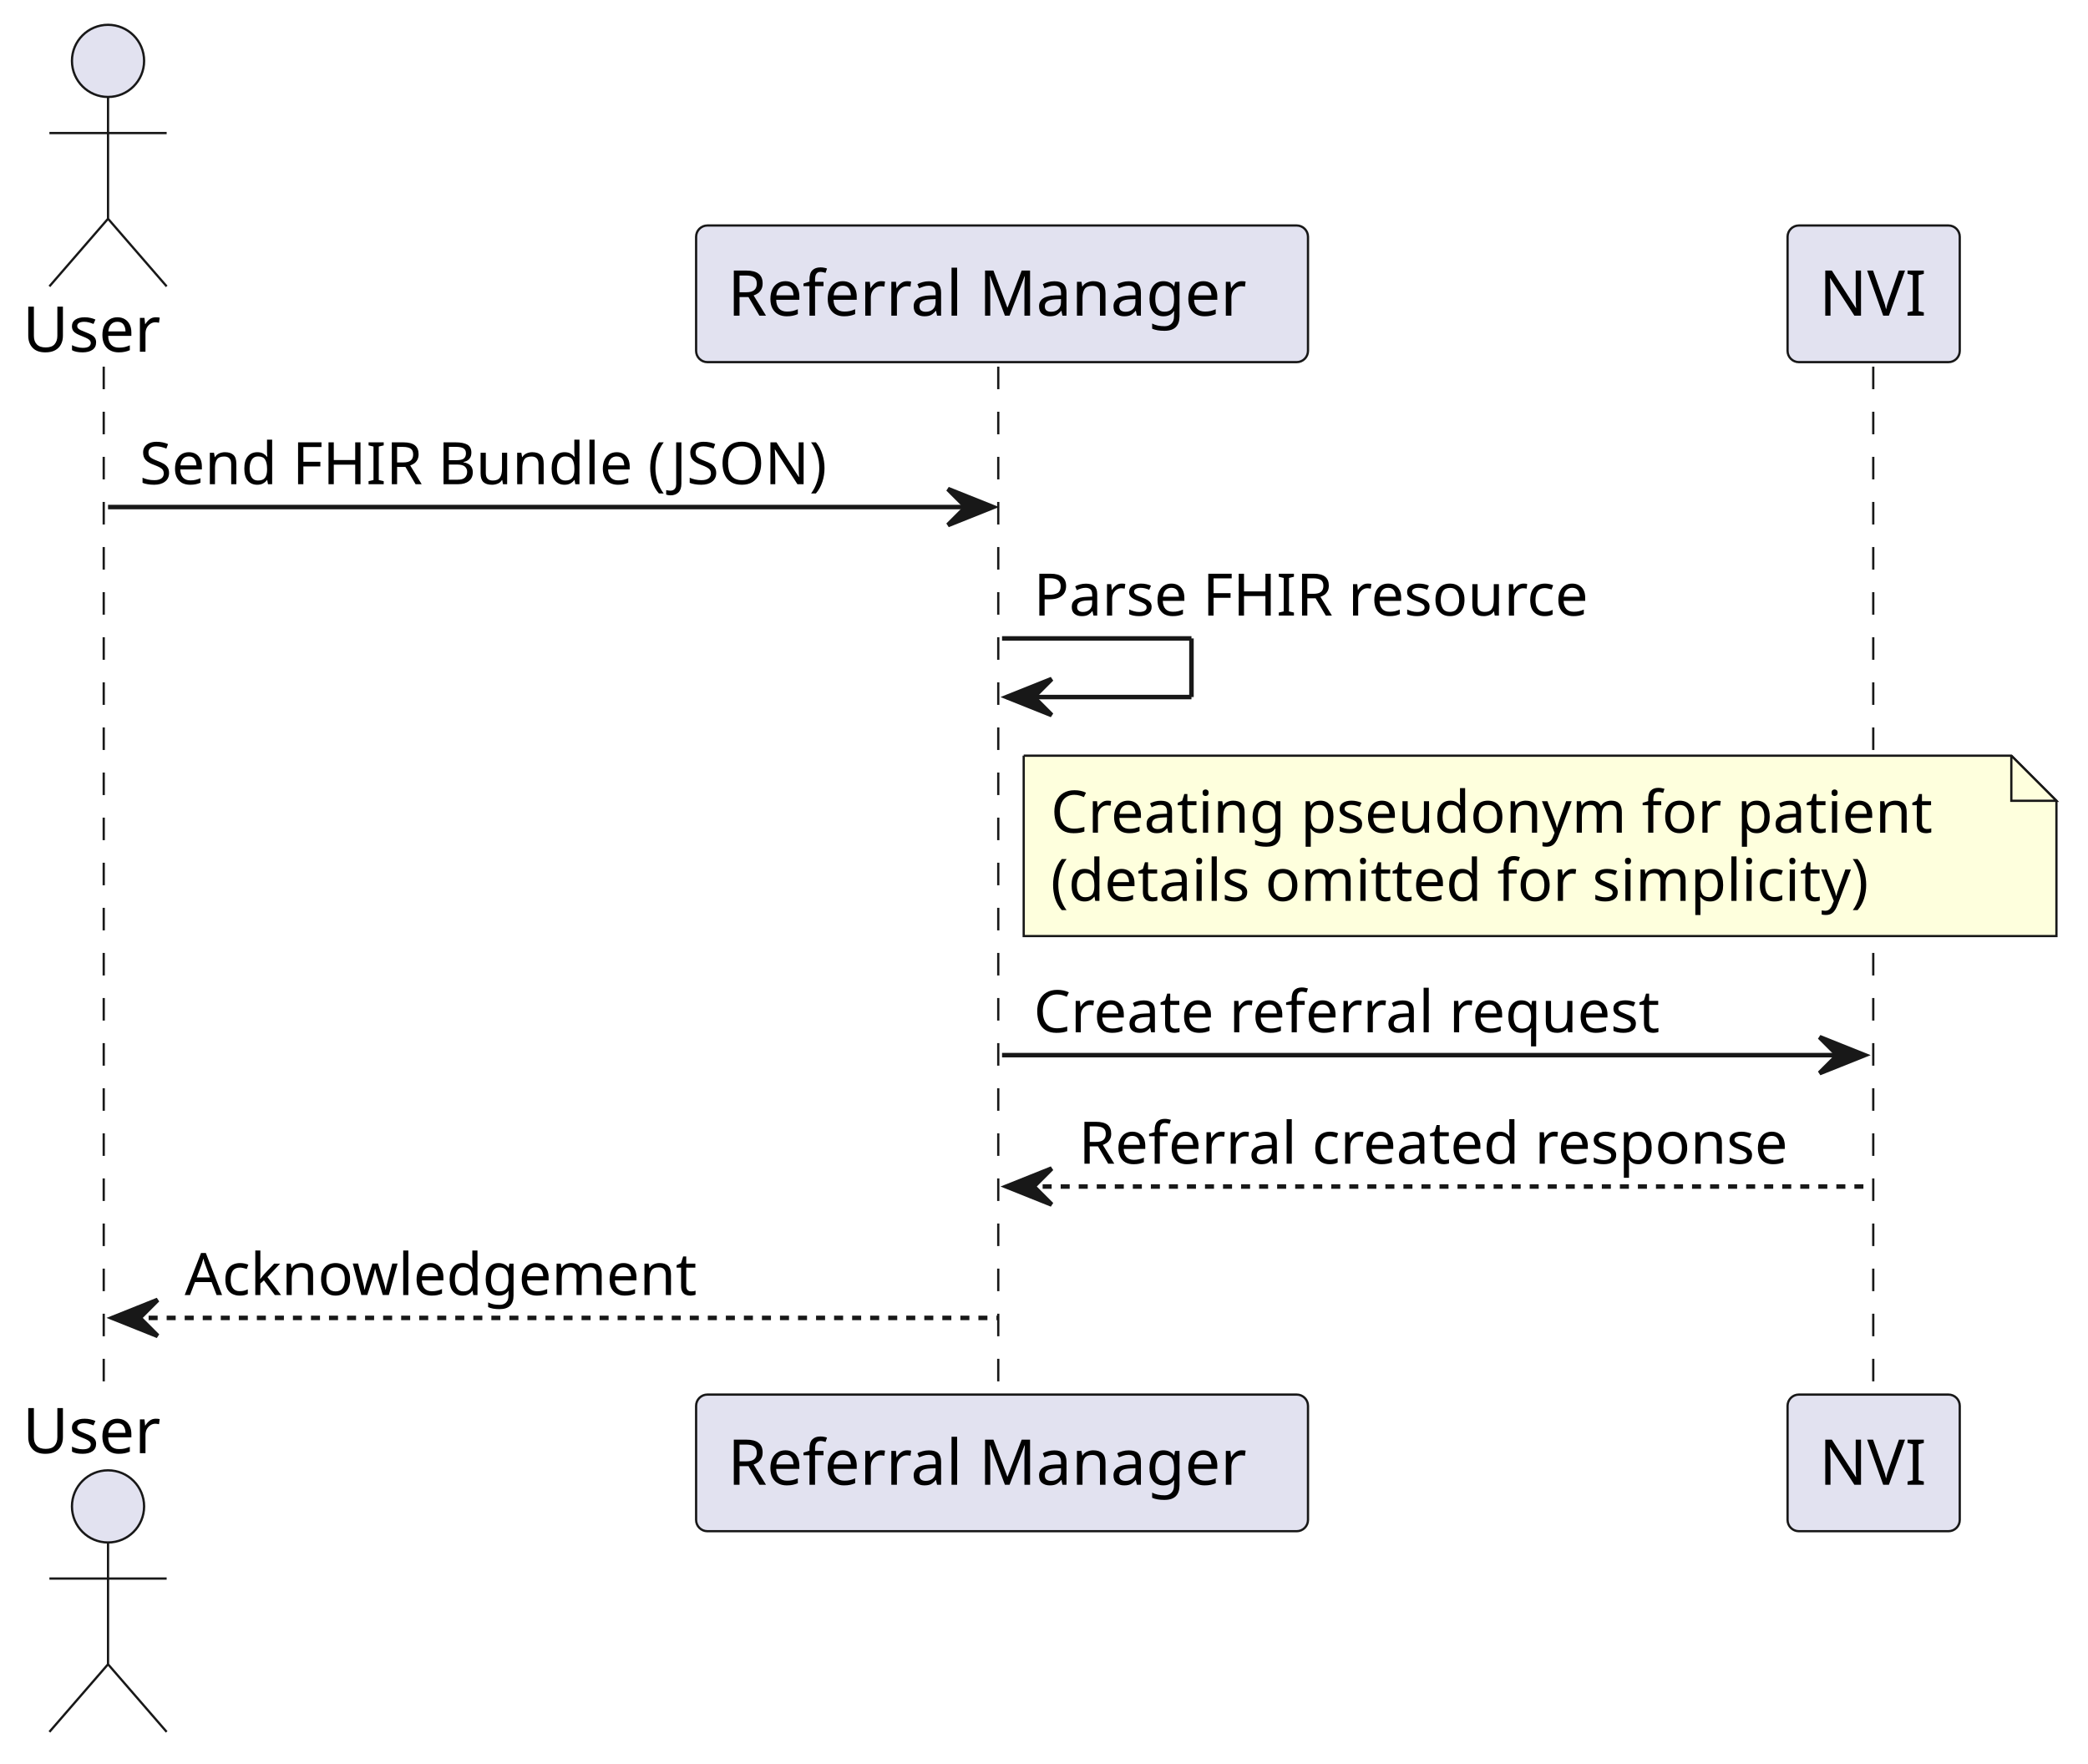
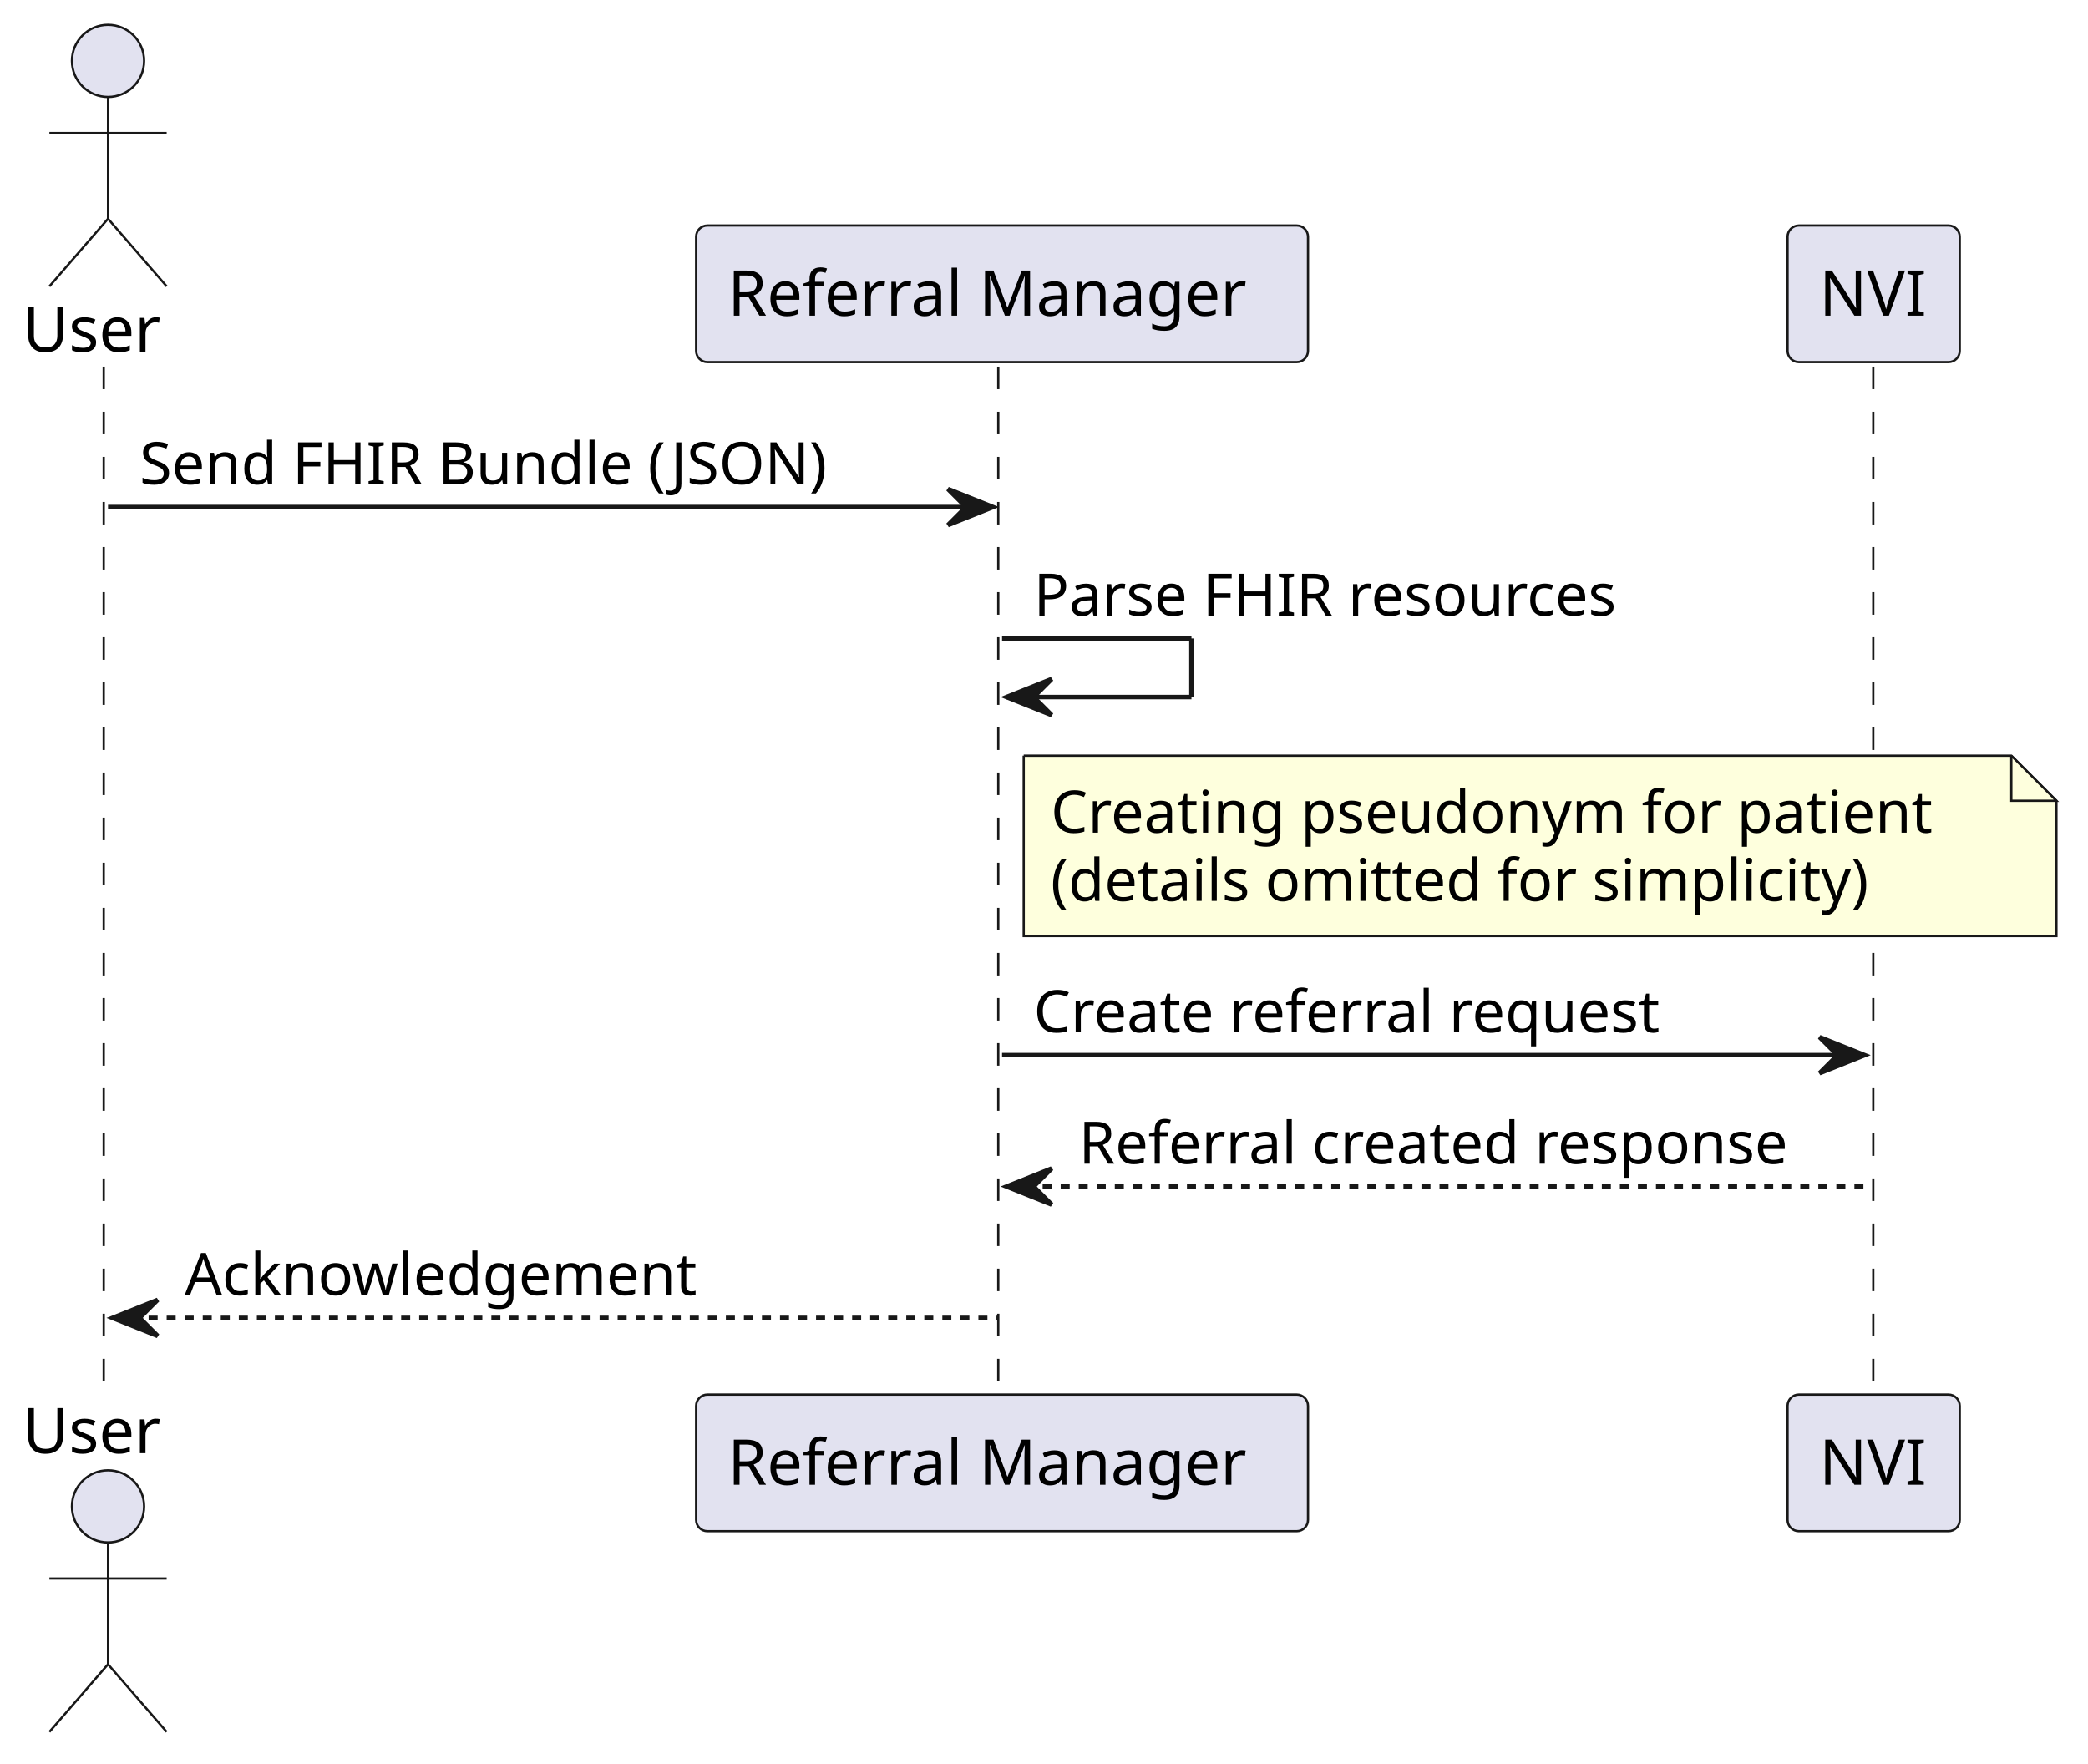
<svg xmlns="http://www.w3.org/2000/svg" contentStyleType="text/css" data-diagram-type="SEQUENCE" height="391px" preserveAspectRatio="none" style="width:463px;height:391px;background:#FFFFFF;" version="1.1" viewBox="0 0 463 391" width="463px" zoomAndPan="magnify">
  <defs />
  <g>
    <g>
      <rect fill="#000000" fill-opacity="0" height="228.93" width="8" x="19.955" y="81.297" />
      <line style="stroke:#181818;stroke-width:0.5;stroke-dasharray:5,5;" x1="23" x2="23" y1="81.297" y2="310.227" />
    </g>
    <g>
      <rect fill="#000000" fill-opacity="0" height="228.93" width="8" x="218.198" y="81.297" />
      <line style="stroke:#181818;stroke-width:0.5;stroke-dasharray:5,5;" x1="221.358" x2="221.358" y1="81.297" y2="310.227" />
    </g>
    <g>
      <rect fill="#000000" fill-opacity="0" height="228.93" width="8" x="411.471" y="81.297" />
      <line style="stroke:#181818;stroke-width:0.5;stroke-dasharray:5,5;" x1="415.382" x2="415.382" y1="81.297" y2="310.227" />
    </g>
    <g class="participant participant-head" data-participant="User">
      <text fill="#000000" font-family="sans-serif" font-size="14" lengthAdjust="spacing" textLength="31.91" x="5" y="77.995">User</text>
      <ellipse cx="23.955" cy="13.5" fill="#E2E2F0" rx="8" ry="8" style="stroke:#181818;stroke-width:0.5;" />
      <path d="M23.955,21.5 L23.955,48.5 M10.955,29.5 L36.955,29.5 M23.955,48.5 L10.955,63.5 M23.955,48.5 L36.955,63.5" fill="none" style="stroke:#181818;stroke-width:0.5;" />
    </g>
    <g class="participant participant-tail" data-participant="User">
      <text fill="#000000" font-family="sans-serif" font-size="14" lengthAdjust="spacing" textLength="31.91" x="5" y="322.222">User</text>
      <ellipse cx="23.955" cy="334.023" fill="#E2E2F0" rx="8" ry="8" style="stroke:#181818;stroke-width:0.5;" />
      <path d="M23.955,342.023 L23.955,369.023 M10.955,350.023 L36.955,350.023 M23.955,369.023 L10.955,384.023 M23.955,369.023 L36.955,384.023" fill="none" style="stroke:#181818;stroke-width:0.5;" />
    </g>
    <g class="participant participant-head" data-participant="RM">
      <rect fill="#E2E2F0" height="30.297" rx="2.5" ry="2.5" style="stroke:#181818;stroke-width:0.5;" width="135.68" x="154.358" y="50" />
      <text fill="#000000" font-family="sans-serif" font-size="14" lengthAdjust="spacing" textLength="121.68" x="161.358" y="69.995">Referral Manager</text>
    </g>
    <g class="participant participant-tail" data-participant="RM">
      <rect fill="#E2E2F0" height="30.297" rx="2.5" ry="2.5" style="stroke:#181818;stroke-width:0.5;" width="135.68" x="154.358" y="309.227" />
      <text fill="#000000" font-family="sans-serif" font-size="14" lengthAdjust="spacing" textLength="121.68" x="161.358" y="329.222">Referral Manager</text>
    </g>
    <g class="participant participant-head" data-participant="NVI">
      <rect fill="#E2E2F0" height="30.297" rx="2.5" ry="2.5" style="stroke:#181818;stroke-width:0.5;" width="38.179" x="396.382" y="50" />
      <text fill="#000000" font-family="sans-serif" font-size="14" lengthAdjust="spacing" textLength="24.179" x="403.382" y="69.995">NVI</text>
    </g>
    <g class="participant participant-tail" data-participant="NVI">
      <rect fill="#E2E2F0" height="30.297" rx="2.5" ry="2.5" style="stroke:#181818;stroke-width:0.5;" width="38.179" x="396.382" y="309.227" />
      <text fill="#000000" font-family="sans-serif" font-size="14" lengthAdjust="spacing" textLength="24.179" x="403.382" y="329.222">NVI</text>
    </g>
    <g class="message" data-participant-1="User" data-participant-2="RM">
      <polygon fill="#181818" points="210.198,108.43,220.198,112.43,210.198,116.43,214.198,112.43" style="stroke:#181818;stroke-width:1;" />
      <line style="stroke:#181818;stroke-width:1;" x1="23.955" x2="216.198" y1="112.43" y2="112.43" />
      <text fill="#000000" font-family="sans-serif" font-size="13" lengthAdjust="spacing" textLength="174.243" x="30.955" y="107.364">Send FHIR Bundle (JSON)</text>
    </g>
    <g class="message" data-participant-1="RM" data-participant-2="RM">
      <line style="stroke:#181818;stroke-width:1;" x1="222.198" x2="264.198" y1="141.562" y2="141.562" />
      <line style="stroke:#181818;stroke-width:1;" x1="264.198" x2="264.198" y1="141.562" y2="154.562" />
      <line style="stroke:#181818;stroke-width:1;" x1="223.198" x2="264.198" y1="154.562" y2="154.562" />
      <polygon fill="#181818" points="233.198,150.562,223.198,154.562,233.198,158.562,229.198,154.562" style="stroke:#181818;stroke-width:1;" />
-       <text fill="#000000" font-family="sans-serif" font-size="13" lengthAdjust="spacing" textLength="131.105" x="229.198" y="136.497">Parse FHIR resource</text>
+       <text fill="#000000" font-family="sans-serif" font-size="13" lengthAdjust="spacing" textLength="131.105" x="229.198" y="136.497">Parse FHIR resources</text>
    </g>
    <path d="M227,167.562 L227,207.562 L456,207.562 L456,177.562 L446,167.562 L227,167.562" fill="#FEFFDD" style="stroke:#181818;stroke-width:0.5;" />
    <path d="M446,167.562 L446,177.562 L456,177.562 L446,167.562" fill="#FEFFDD" style="stroke:#181818;stroke-width:0.5;" />
    <text fill="#000000" font-family="sans-serif" font-size="13" lengthAdjust="spacing" textLength="208.184" x="233" y="184.629">Creating pseudonym for patient</text>
    <text fill="#000000" font-family="sans-serif" font-size="13" lengthAdjust="spacing" textLength="196.473" x="233" y="199.762">(details omitted for simplicity)</text>
    <g class="message" data-participant-1="RM" data-participant-2="NVI">
      <polygon fill="#181818" points="403.471,229.961,413.471,233.961,403.471,237.961,407.471,233.961" style="stroke:#181818;stroke-width:1;" />
      <line style="stroke:#181818;stroke-width:1;" x1="222.198" x2="409.471" y1="233.961" y2="233.961" />
      <text fill="#000000" font-family="sans-serif" font-size="13" lengthAdjust="spacing" textLength="149.633" x="229.198" y="228.895">Create referral request</text>
    </g>
    <g class="message" data-participant-1="NVI" data-participant-2="RM">
      <polygon fill="#181818" points="233.198,259.094,223.198,263.094,233.198,267.094,229.198,263.094" style="stroke:#181818;stroke-width:1;" />
      <line style="stroke:#181818;stroke-width:1;stroke-dasharray:2,2;" x1="227.198" x2="414.471" y1="263.094" y2="263.094" />
      <text fill="#000000" font-family="sans-serif" font-size="13" lengthAdjust="spacing" textLength="169.273" x="239.198" y="258.028">Referral created response</text>
    </g>
    <g class="message" data-participant-1="RM" data-participant-2="User">
      <polygon fill="#181818" points="34.955,288.227,24.955,292.227,34.955,296.227,30.955,292.227" style="stroke:#181818;stroke-width:1;" />
      <line style="stroke:#181818;stroke-width:1;stroke-dasharray:2,2;" x1="28.955" x2="221.198" y1="292.227" y2="292.227" />
      <text fill="#000000" font-family="sans-serif" font-size="13" lengthAdjust="spacing" textLength="120.504" x="40.955" y="287.161">Acknowledgement</text>
    </g>
  </g>
</svg>
